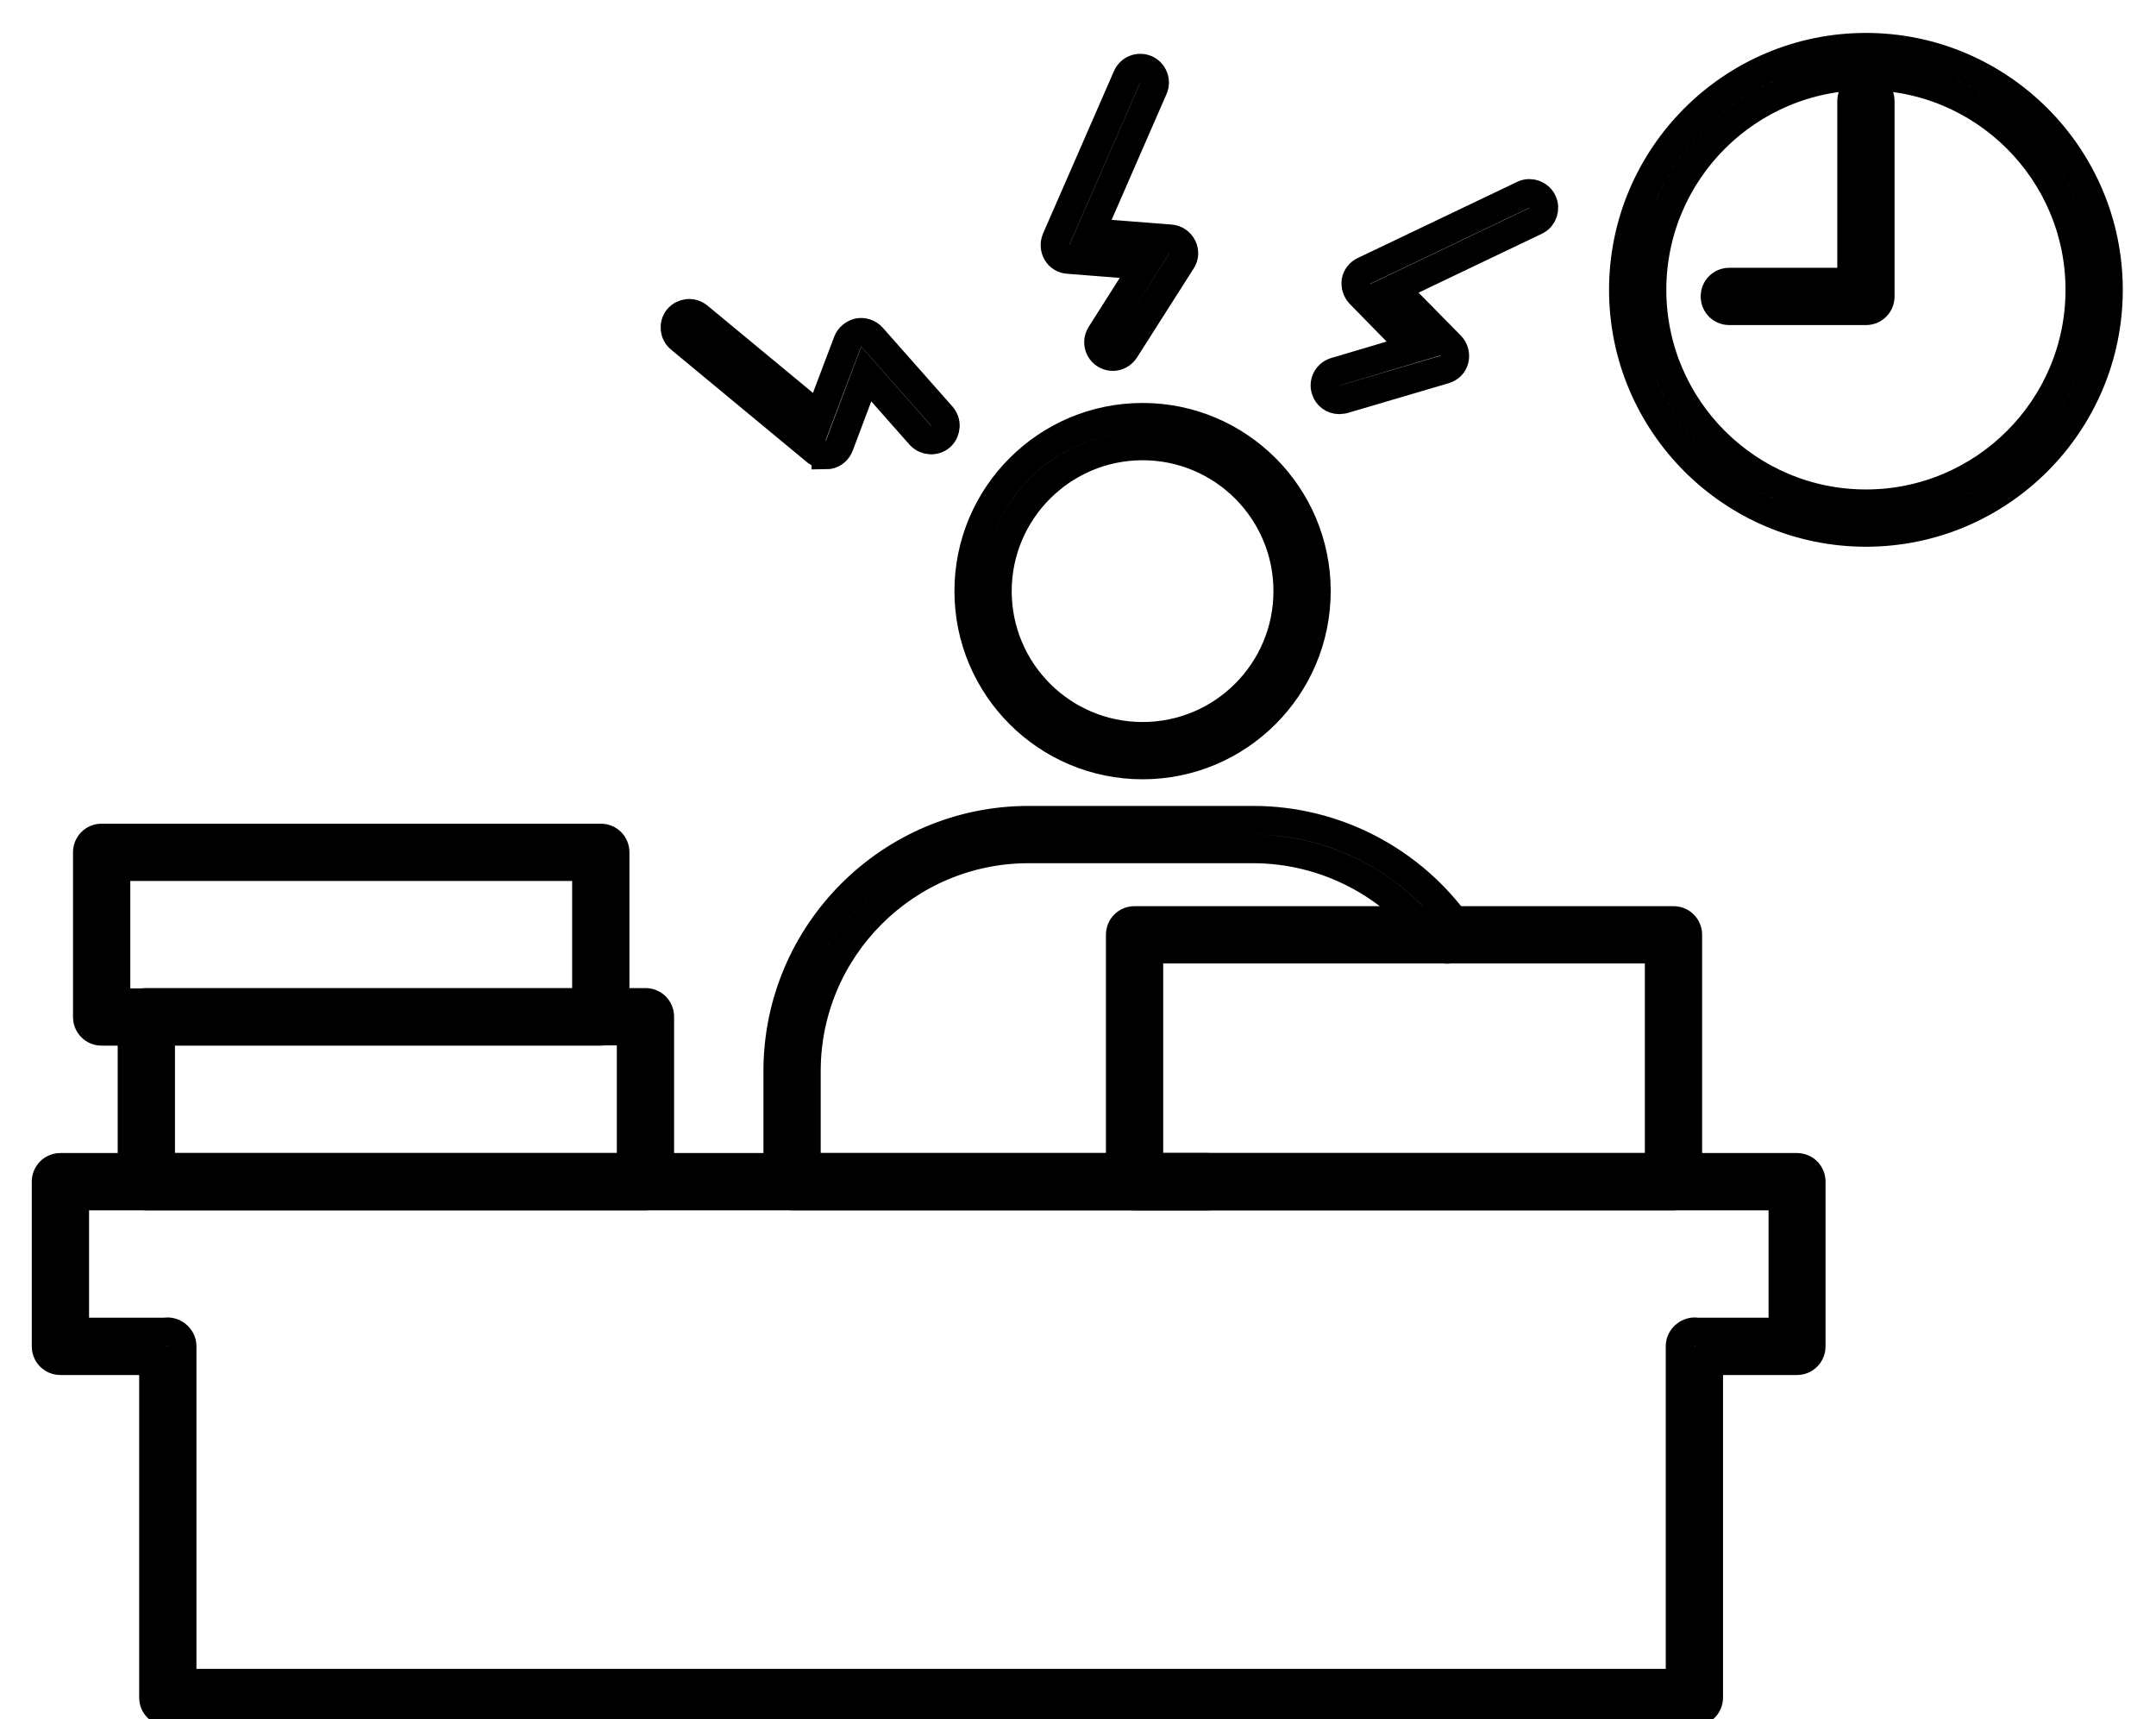
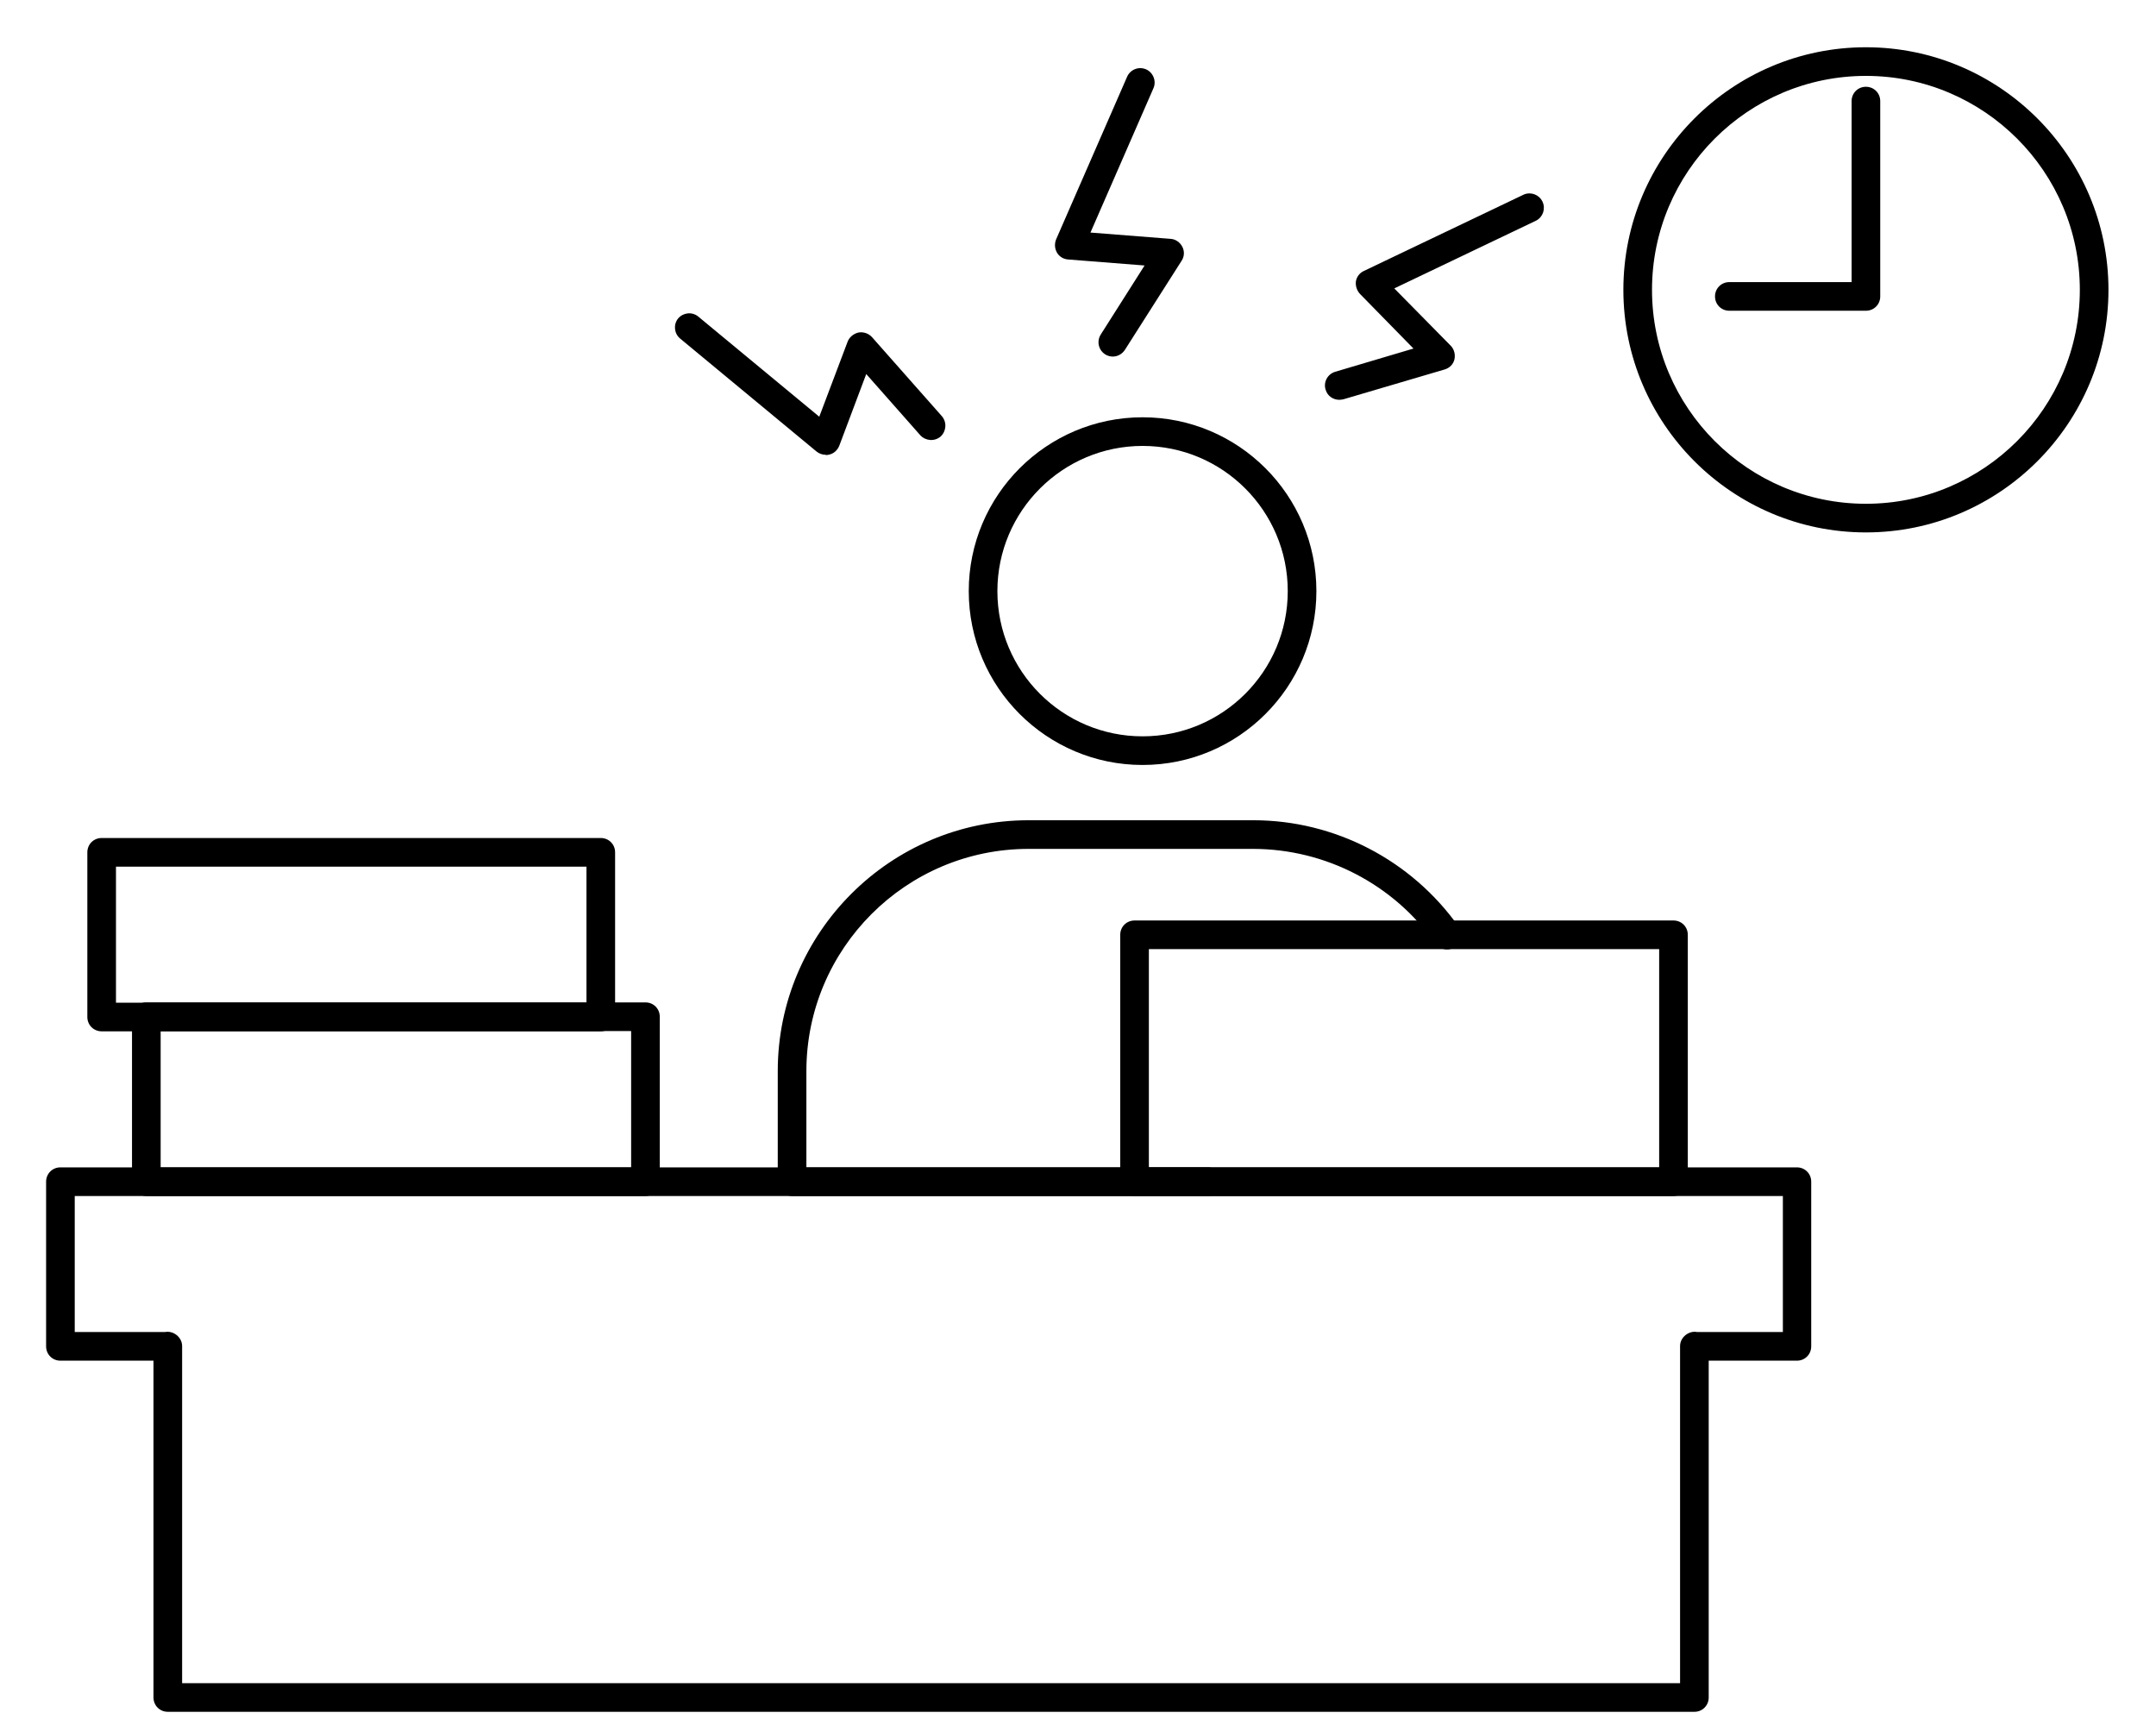
- <svg xmlns="http://www.w3.org/2000/svg" viewBox="0 0 75.29 60" class="icon" fill="none" stroke="currentColor" role="presentation" alt="">
+ <svg xmlns="http://www.w3.org/2000/svg" viewBox="0 0 75.29 60" class="icon" role="presentation" width="75.29" height="60">
  <path d="M58.44 41.76H39.62c-.28 0-.5-.22-.5-.5v-8.62c0-.28.22-.5.5-.5h18.82c.28 0 .5.22.5.5v8.62c0 .28-.22.5-.5.5m-18.32-1h17.82v-7.62H40.12zM20.98 36.01H3.55c-.28 0-.5-.22-.5-.5v-5.75c0-.28.22-.5.5-.5h17.43c.28 0 .5.22.5.5v5.75c0 .28-.22.5-.5.5m-16.93-1h16.43v-4.75H4.05z" />
  <path d="M22.54 41.76H5.11c-.28 0-.5-.22-.5-.5V35.5c0-.28.22-.5.5-.5h17.43c.28 0 .5.22.5.5v5.76c0 .28-.22.5-.5.5m-16.93-1h16.43V36H5.61z" />
  <path d="M59.17 59.77H5.86c-.28 0-.5-.22-.5-.5V47.51H2.11c-.28 0-.5-.22-.5-.5v-5.75c0-.28.22-.5.5-.5h60.64c.28 0 .5.22.5.5v5.75c0 .28-.22.5-.5.5h-3.08v11.76c0 .28-.22.5-.5.5m-52.81-1h52.31V47c0-.31.31-.55.6-.49h2.99v-4.75H2.61v4.75h3.15c.29-.06.6.18.6.49z" />
  <path d="M42.18 41.76H27.66c-.28 0-.5-.22-.5-.5V37.4c0-4.83 3.93-8.76 8.76-8.76h7.85c2.84 0 5.52 1.39 7.17 3.72.16.23.11.54-.12.7a.51.51 0 0 1-.7-.12 7.8 7.8 0 0 0-6.35-3.3h-7.85c-4.28 0-7.76 3.48-7.76 7.76v3.36h14.02c.28 0 .5.22.5.5s-.22.5-.5.5M39.9 26.71c-3.35 0-6.07-2.72-6.07-6.07s2.72-6.07 6.07-6.07 6.07 2.72 6.07 6.07-2.72 6.07-6.07 6.07m0-11.14c-2.79 0-5.07 2.27-5.07 5.07a5.07 5.07 0 1 0 5.07-5.07M65.16 18.59c-4.67 0-8.47-3.8-8.47-8.47s3.8-8.47 8.47-8.47 8.47 3.8 8.47 8.47-3.8 8.47-8.47 8.47m0-15.94c-4.12 0-7.47 3.35-7.47 7.47s3.35 7.47 7.47 7.47 7.47-3.35 7.47-7.47-3.35-7.47-7.47-7.47" />
  <path d="M65.16 10.85h-4.77c-.28 0-.5-.22-.5-.5s.22-.5.5-.5h4.27V3.53c0-.28.22-.5.5-.5s.5.22.5.5v6.82c0 .28-.22.5-.5.5M28.84 15.88c-.12 0-.23-.04-.32-.11l-4.77-3.95a.504.504 0 0 1-.07-.7c.18-.21.49-.24.7-.07l4.23 3.5.99-2.62c.06-.16.21-.28.38-.32.17-.03.35.03.47.16l2.44 2.76c.18.21.16.52-.04.71-.21.18-.52.16-.71-.04l-1.89-2.14-.94 2.5c-.06.15-.18.27-.34.31-.04.01-.09.02-.13.02ZM38.86 12.45a.5.5 0 0 1-.42-.77l1.53-2.41-2.67-.21c-.16-.01-.31-.1-.39-.24s-.09-.31-.03-.46l2.48-5.68c.11-.25.4-.37.66-.26.25.11.37.41.26.66l-2.2 5.04 2.8.22c.17.01.33.12.41.28s.07.34-.03.49l-1.98 3.11c-.1.15-.26.23-.42.23M46.77 13.96c-.22 0-.42-.14-.48-.36-.08-.26.07-.54.34-.62l2.73-.81-1.87-1.91a.55.55 0 0 1-.14-.44.49.49 0 0 1 .28-.36l5.59-2.67a.504.504 0 0 1 .43.91l-4.96 2.37 1.97 2c.12.12.17.31.13.48s-.17.3-.34.35l-3.53 1.04s-.09.02-.14.02Z" />
</svg>
